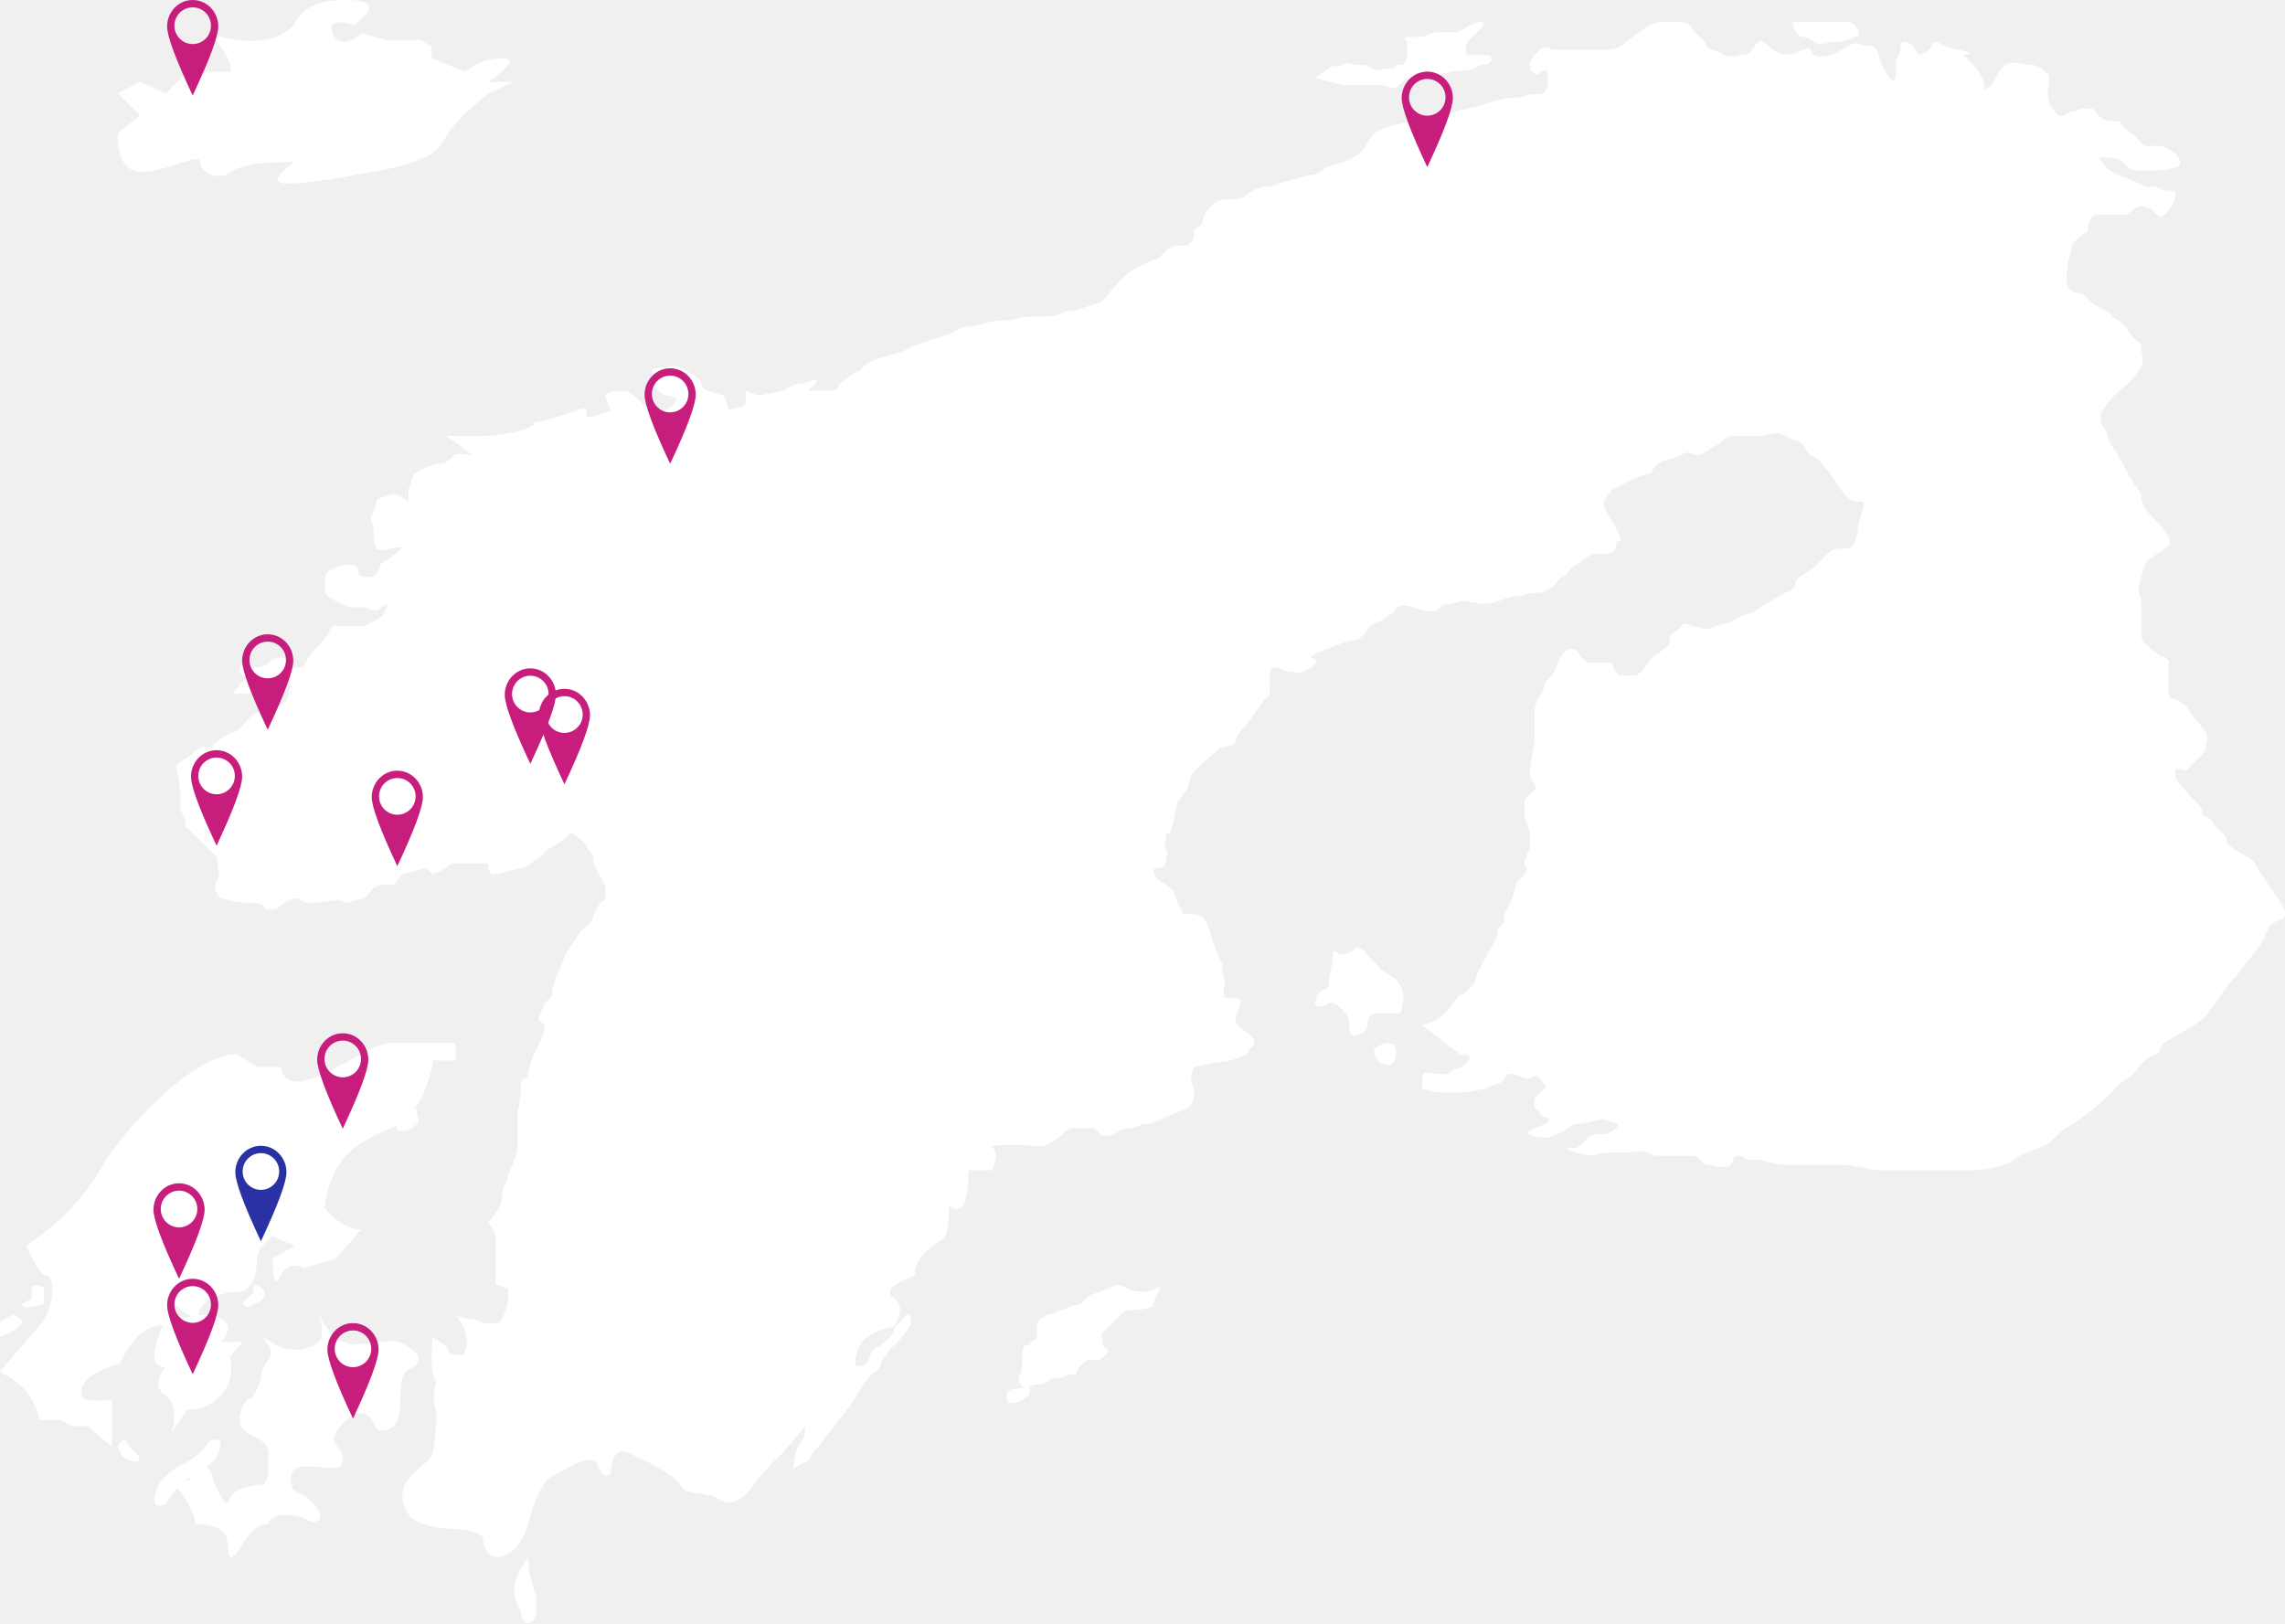
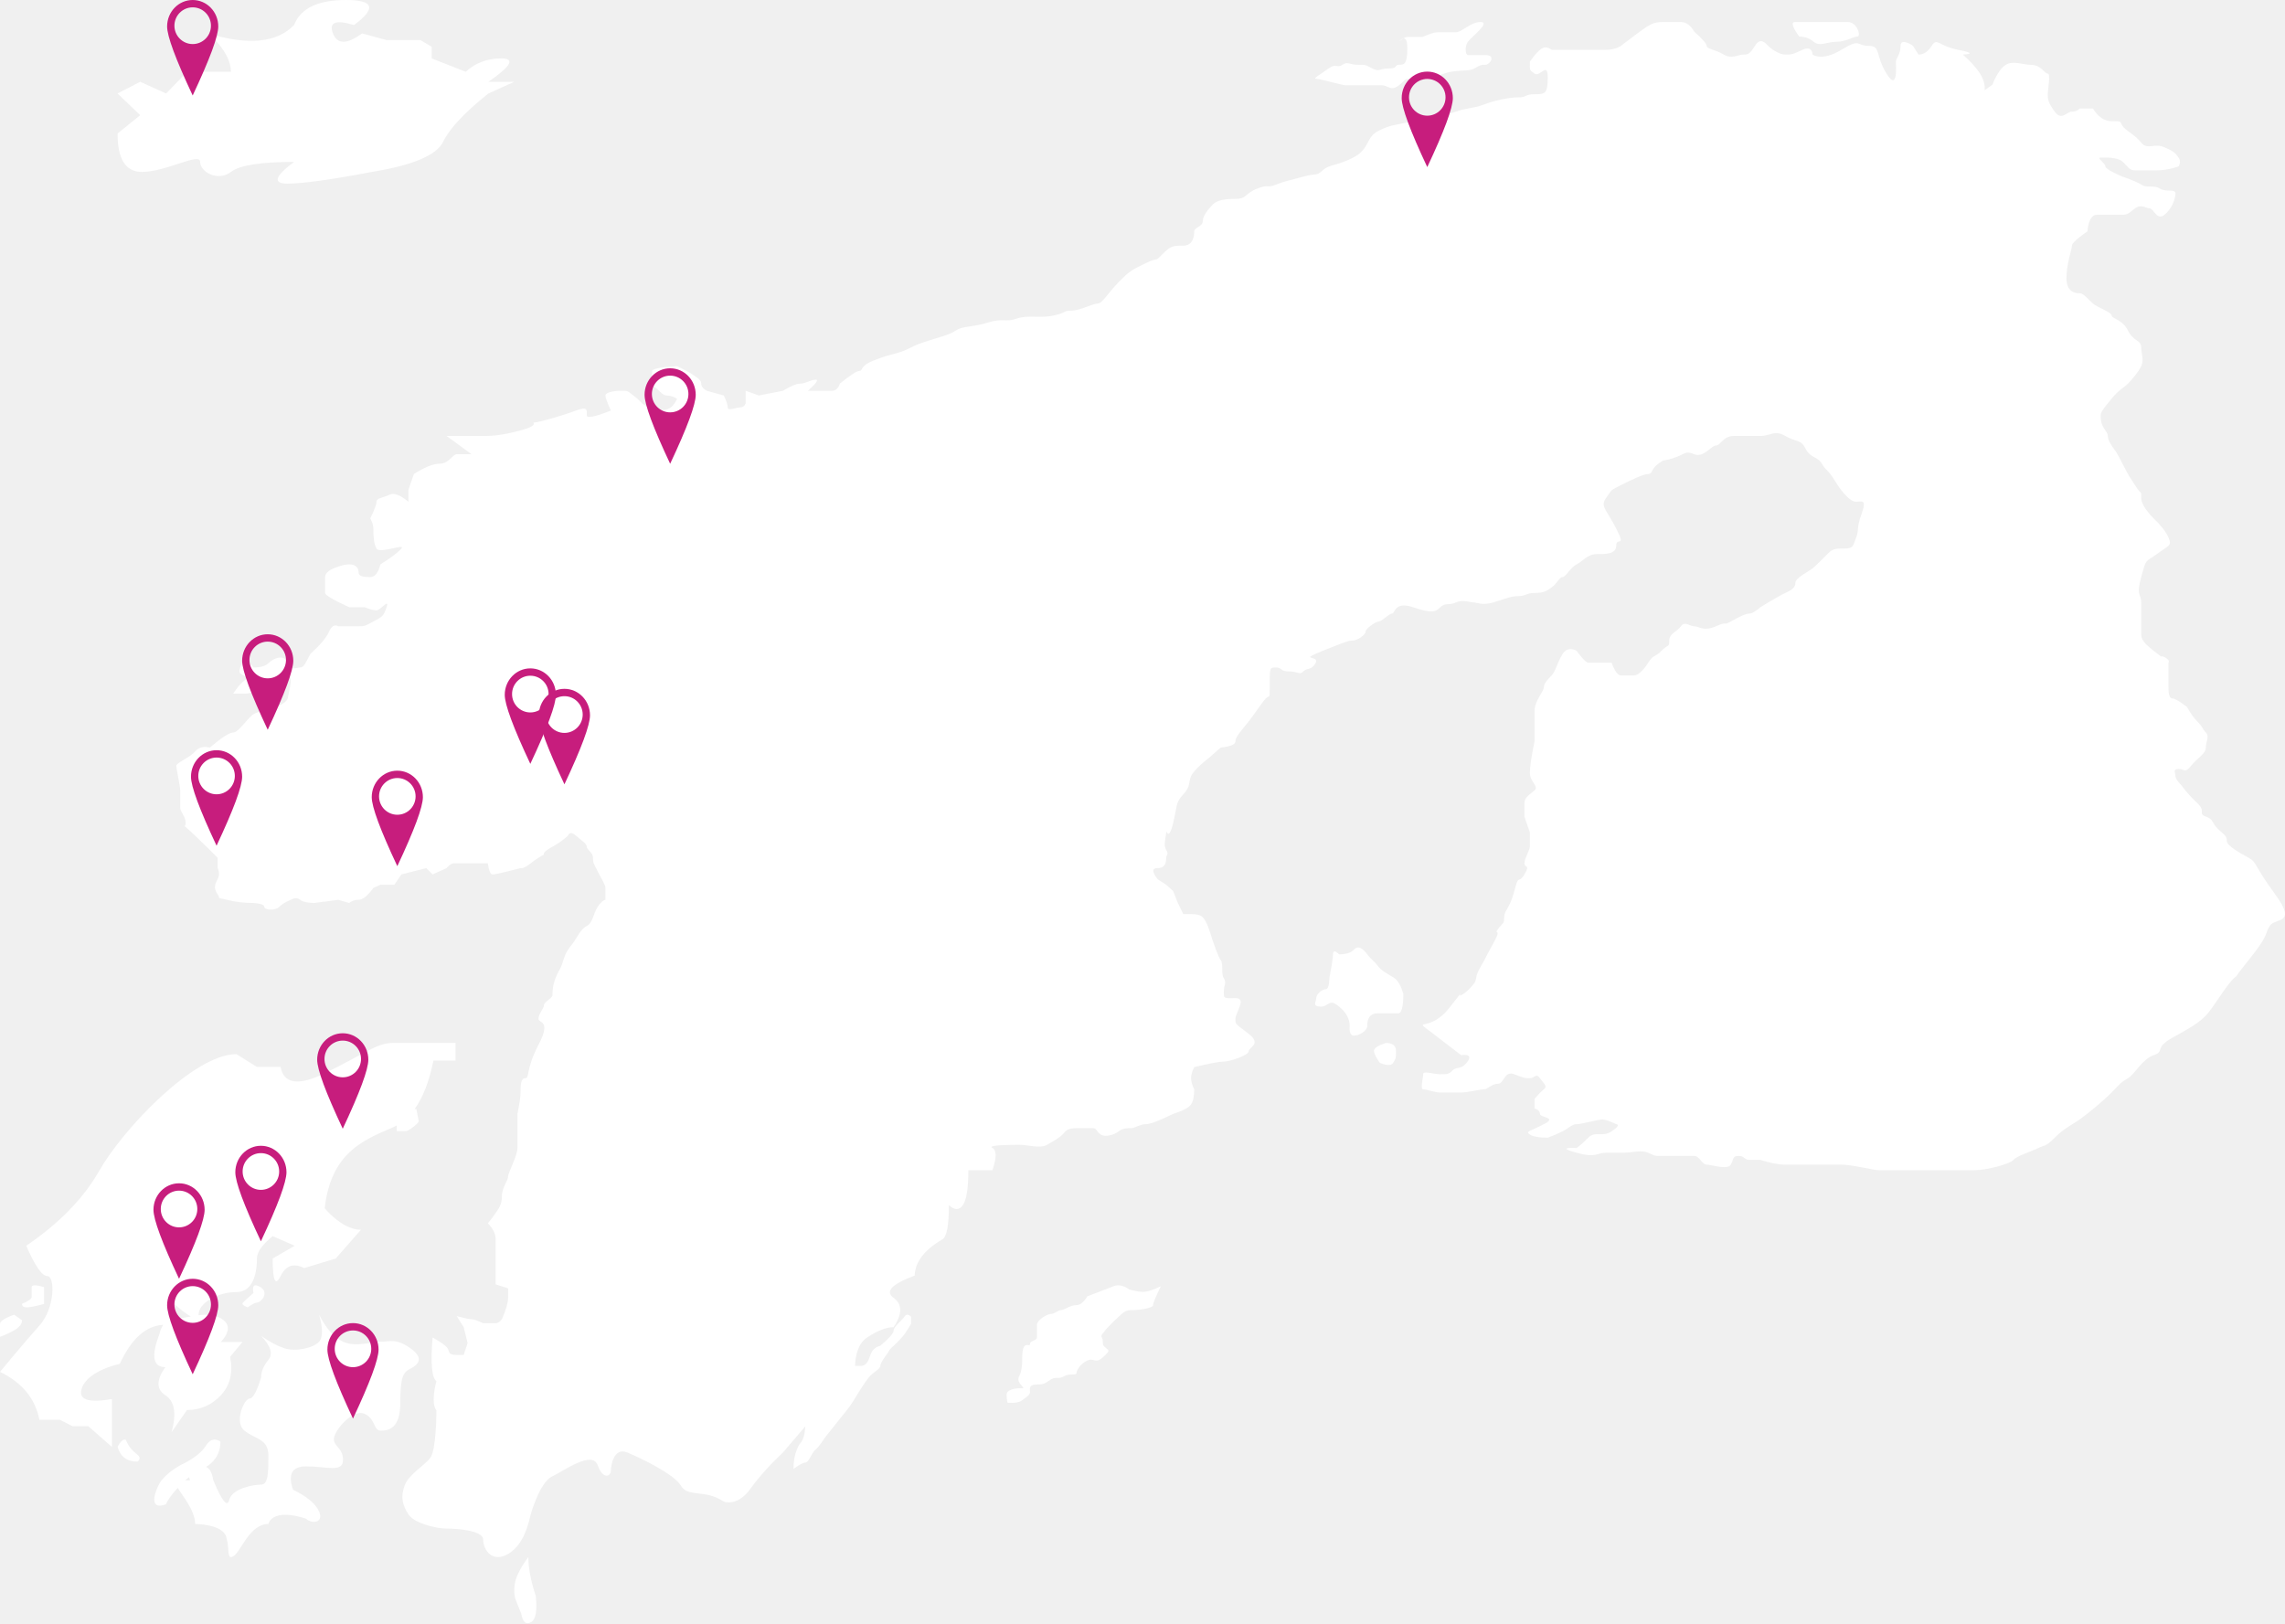
<svg xmlns="http://www.w3.org/2000/svg" width="670px" height="476px" viewBox="0 0 670 476" version="1.1">
  <defs>
    <filter x="0.0%" y="0.0%" width="100.0%" height="100.0%" filterUnits="objectBoundingBox" id="filter-1">
      <feGaussianBlur stdDeviation="0" in="SourceGraphic" />
    </filter>
  </defs>
  <g id="Website---desktop" stroke="none" stroke-width="1" fill="none" fill-rule="evenodd">
    <g id="Frontpage---desktop" transform="translate(-635, -647)">
      <g id="nordic-countries-map" transform="translate(635, 647)">
        <path d="M116.334,330.051 C115.927,330.276 115.509,330.48 115.082,330.662 C106.301,334.408 97.057,338.154 95.208,354.308 C95.208,354.308 100.292,360.629 105.839,360.629 C105.839,360.629 103.374,363.438 98.444,369.057 L89.2,371.866 C86.119,370.305 83.808,371.086 82.267,374.207 C80.727,377.329 79.957,375.612 79.957,369.057 L86.427,365.311 L79.957,362.502 C76.875,364.999 75.335,367.184 75.335,369.057 C75.335,371.866 74.873,378.89 69.327,378.89 C63.78,378.89 58.234,382.167 58.234,385.445 C58.234,385.531 58.23,385.612 58.223,385.688 C60.445,385.406 62.769,385.428 64.766,386.599 C67.478,388.189 67.478,390.503 64.766,393.539 L71.093,393.539 L67.478,397.877 C68.381,402.504 67.478,406.264 64.766,409.155 C62.054,412.047 58.74,413.493 54.823,413.493 L50.303,420 C51.81,414.505 51.207,410.891 48.495,409.155 C45.784,407.42 45.784,404.673 48.495,400.914 C44.88,400.914 44.277,397.733 46.687,391.37 C46.99,390.173 47.359,389.228 47.848,388.506 C42.735,388.791 38.494,392.609 35.125,399.96 C35.125,399.96 25.882,401.833 24.033,406.983 C22.801,410.417 25.728,411.509 32.815,410.261 L32.815,424.308 L25.882,418.221 L21.26,418.221 L17.563,416.348 L11.554,416.348 C10.322,410.105 6.47,405.423 0,402.301 C0,402.301 6.933,393.873 11.554,388.722 C16.176,383.572 16.176,374.207 13.865,374.207 C12.325,374.207 10.267,371.242 7.692,365.311 C17.354,358.756 24.495,351.42 29.117,343.304 C36.05,331.13 56.848,309.124 69.327,309.124 C69.327,309.124 71.329,310.372 75.335,312.87 L82.267,312.87 C83.192,317.864 87.505,318.488 95.208,314.742 C106.763,309.124 110.46,305.846 115.082,305.846 C118.163,305.846 124.326,305.846 133.569,305.846 L133.569,310.997 L127.099,310.997 C125.864,317.07 124.025,321.815 121.579,325.231 L122.094,325.231 C122.498,327.385 122.7,328.462 122.7,328.462 C122.7,328.462 123.307,328.774 121.488,330.233 C119.669,331.692 119.366,331.692 118.608,331.692 C118.103,331.692 117.345,331.692 116.334,331.692 C116.334,331.414 116.334,330.928 116.334,330.233 L116.334,330.051 Z M250.71,400.537 C251.3,400.537 251.88,400.537 252.45,400.537 C254.604,400.537 254.8,397.939 255.583,396.521 C256.105,395.577 256.954,394.947 258.129,394.632 C260.741,392.427 262.046,390.932 262.046,390.144 C262.046,388.963 264.396,387.31 265.18,386.129 C265.702,385.342 266.355,385.342 267.138,386.129 C267.138,387.546 267.138,388.255 267.138,388.255 C267.138,388.255 265.18,391.325 265.18,391.325 C265.18,391.325 263.417,393.451 262.046,394.632 C261.132,395.419 260.61,396.049 260.479,396.521 C258.913,398.568 258.129,399.907 258.129,400.537 C258.129,401.481 255.975,402.426 254.8,403.843 C253.625,405.26 251.274,409.04 250.295,410.693 C249.642,411.795 248.598,413.212 247.162,414.944 C244.42,418.409 242.788,420.456 242.265,421.085 C241.482,422.03 240.307,424.156 239.132,425.101 C237.957,426.045 237.173,428.88 236.194,428.88 C235.541,428.88 234.366,429.51 232.669,430.769 C232.669,428.565 232.995,426.675 233.648,425.101 C234.627,422.739 234.627,423.683 235.411,422.03 C235.842,421.12 236.036,419.708 236.123,418.269 C234.135,420.561 231.957,423.116 229.59,425.933 C225.784,429.498 222.588,433.063 220,436.629 C216.118,441.977 212.236,440.349 212.236,440.349 C206.755,436.629 201.731,439.186 199.676,435.699 C197.621,432.211 187.802,427.56 183.92,425.933 C180.038,424.305 179.125,429.653 179.125,431.281 C179.125,432.908 176.841,434.071 175.243,429.653 C173.644,425.235 165.423,431.281 161.998,432.908 C159.715,433.993 157.583,437.714 155.604,444.069 C154.386,449.96 152.179,453.835 148.982,455.695 C144.187,458.485 141.675,454.3 141.675,451.51 C141.675,448.72 133.683,448.255 130.942,448.255 C128.202,448.255 121.58,446.86 119.753,444.069 C117.926,441.279 117.47,438.954 118.611,435.699 C119.753,432.443 124.32,429.886 126.147,427.56 C127.974,425.235 127.974,413.609 127.974,413.609 C126.147,411.284 127.974,405.006 127.974,405.006 C126.604,404.076 126.223,399.813 126.832,392.218 C128.811,393.303 130.181,394.233 130.942,395.008 C132.084,396.17 130.942,397.333 133.911,397.333 C135.89,397.333 136.575,397.333 135.966,397.333 L137.108,393.845 L135.966,389.195 L133.911,385.94 C136.194,386.56 137.641,386.87 138.25,386.87 C138.859,386.87 140,387.257 141.675,388.032 C143.502,388.032 144.72,388.032 145.328,388.032 C145.937,388.032 146.546,387.645 147.155,386.87 C148.373,384.079 148.982,381.987 148.982,380.592 C148.982,379.197 148.982,378.267 148.982,377.801 L145.328,376.639 L145.328,374.081 C145.328,371.601 145.328,369.741 145.328,368.501 C145.328,366.641 145.328,365.711 145.328,363.385 C145.328,361.835 144.567,360.285 143.045,358.735 C143.958,357.65 144.72,356.642 145.328,355.712 C146.242,354.317 147.155,353.387 147.155,350.829 C147.155,348.272 148.982,346.179 148.982,345.016 C148.982,343.854 151.722,338.971 151.722,336.646 C151.722,334.32 151.722,333.623 151.722,332.693 C151.722,332.073 151.722,330.058 151.722,326.647 C152.331,323.702 152.636,321.609 152.636,320.369 C152.636,318.509 152.636,316.184 154.006,316.184 C155.376,316.184 154.006,313.859 157.888,306.418 C161.77,298.978 157.888,300.14 157.888,298.745 C157.888,297.35 159.486,295.722 159.486,294.792 C159.486,293.862 161.998,292.7 161.998,291.816 C161.998,290.933 161.998,288.514 163.368,285.724 C164.738,282.934 164.282,284.329 165.195,281.539 C166.109,278.749 166.565,278.516 167.935,276.656 C169.305,274.796 170.219,272.471 172.046,271.54 C173.872,270.61 173.872,268.053 175.243,265.96 C176.613,263.867 177.526,263.867 177.526,263.867 C177.526,263.867 177.526,261.31 177.526,260.38 C177.526,259.449 176.384,257.822 175.243,255.497 C174.101,253.171 173.872,253.171 173.872,251.544 C173.872,249.916 172.046,249.219 172.046,248.289 C172.046,247.359 170.676,246.661 168.849,245.033 C167.022,243.406 166.565,245.033 166.565,245.033 C166.565,245.033 164.967,246.661 161.998,248.289 C160.019,249.374 159.182,250.149 159.486,250.614 C158.268,251.234 156.974,252.086 155.604,253.171 C154.234,254.257 153.245,254.722 152.636,254.567 L148.982,255.497 C146.546,256.117 145.024,256.427 144.415,256.427 C143.806,256.427 143.349,255.342 143.045,253.171 L139.391,253.171 C135.738,253.171 133.606,253.171 132.997,253.171 C132.084,253.171 130.942,254.567 130.942,254.567 C130.942,254.567 129.572,255.187 126.832,256.427 L125.005,254.567 C120.134,255.807 117.698,256.427 117.698,256.427 C117.698,256.427 117.013,257.434 115.643,259.449 L111.532,259.449 L109.477,260.38 C107.803,262.705 106.356,263.867 105.139,263.867 C103.312,263.867 102.398,264.797 102.398,264.797 C102.398,264.797 101.333,264.487 99.201,263.867 C94.482,264.487 92.122,264.797 92.122,264.797 C92.122,264.797 89.154,264.797 88.012,263.867 C87.251,263.247 86.338,263.247 85.272,263.867 C83.75,264.487 82.608,265.185 81.847,265.96 C80.705,267.123 77.508,266.89 77.508,265.96 C77.508,265.34 76.442,264.952 74.311,264.797 C71.571,264.797 68.983,264.487 66.547,263.867 C62.893,262.937 64.949,263.867 63.807,262.24 C62.665,260.612 62.893,259.449 63.807,257.822 C64.72,256.194 63.807,254.567 63.807,254.567 C63.807,254.567 63.807,253.559 63.807,251.544 C62.284,249.994 60.077,247.824 57.185,245.033 C52.846,240.848 54.444,243.173 54.444,241.313 C54.444,239.453 52.846,238.058 52.846,236.895 C52.846,235.733 52.846,232.942 52.846,231.78 C52.846,230.617 51.704,225.502 51.704,224.572 C51.704,223.642 55.586,222.247 57.185,220.386 C58.25,219.146 59.696,218.759 61.523,219.224 C65.025,216.279 67.308,214.806 68.374,214.806 C69.972,214.806 72.713,210.388 74.311,209.458 C75.909,208.528 77.508,208.528 80.705,207.365 C82.836,206.59 84.054,205.738 84.359,204.808 C84.967,202.017 85.272,200.235 85.272,199.46 C85.272,198.297 84.359,198.065 82.988,199.46 C81.618,200.855 78.878,200.622 77.508,201.552 C76.138,202.482 73.398,203.413 71.799,203.413 C70.734,203.413 69.592,203.413 68.374,203.413 C69.592,201.552 70.734,200.235 71.799,199.46 C73.398,198.297 70.201,198.065 70.201,196.902 C70.201,196.127 70.734,194.732 71.799,192.717 L74.311,195.739 C76.442,195.739 77.965,195.274 78.878,194.344 C80.248,192.949 83.445,191.787 84.359,194.344 C85.272,196.902 86.87,195.739 88.012,195.739 C89.154,195.739 89.611,194.344 90.981,191.787 C93.873,189.151 95.7,186.981 96.461,185.276 C97.222,183.571 98.136,183.028 99.201,183.648 C102.094,183.648 104.073,183.648 105.139,183.648 C106.737,183.648 106.965,183.648 109.477,182.253 C111.989,180.858 112.446,180.858 113.359,178.068 C114.273,175.278 111.532,178.998 110.391,178.998 C109.629,178.998 108.488,178.688 106.965,178.068 L102.398,178.068 C97.679,175.898 95.319,174.503 95.319,173.883 C95.319,172.953 95.319,170.86 95.319,169.232 C95.319,167.605 97.831,166.675 97.831,166.675 C97.831,166.675 100.343,165.512 102.398,165.512 C104.453,165.512 105.139,166.675 105.139,167.837 C105.139,169 106.509,169.232 108.564,169.232 C109.934,169.232 110.923,167.992 111.532,165.512 C114.729,163.497 116.784,161.947 117.698,160.862 C119.068,159.234 111.304,162.489 110.391,160.862 C109.477,159.234 109.477,156.444 109.477,155.049 C109.477,154.119 109.173,153.111 108.564,152.026 C109.782,149.546 110.391,147.918 110.391,147.143 C110.391,145.98 112.446,145.98 114.273,145.05 C115.49,144.43 117.317,145.128 119.753,147.143 L119.753,143.655 L121.352,139.005 C124.548,136.99 127.06,135.982 128.887,135.982 C131.627,135.982 132.769,133.192 133.911,133.192 C134.672,133.192 136.118,133.192 138.25,133.192 L130.942,127.844 C133.226,127.844 134.9,127.844 135.966,127.844 C137.565,127.844 139.848,127.844 141.675,127.844 C143.502,127.844 146.699,127.844 152.636,126.216 C158.573,124.589 155.604,123.891 156.746,123.891 C157.888,123.891 165.195,121.798 168.849,120.403 C172.502,119.008 172.046,120.403 172.046,121.798 C172.046,122.729 174.405,122.264 179.125,120.403 C178.059,118.078 177.526,116.606 177.526,115.986 C177.526,115.055 180.038,114.59 182.093,114.59 C184.148,114.59 183.92,114.59 185.747,115.986 C187.574,117.381 188.259,118.311 188.259,118.311 C188.259,118.311 191.227,120.403 192.141,120.403 C193.054,120.403 195.566,120.403 196.708,119.473 C197.469,118.853 198.078,118.001 198.534,116.916 C197.469,116.296 196.479,115.986 195.566,115.986 C194.196,115.986 193.511,114.59 192.141,113.66 C190.771,112.73 191.227,109.707 191.227,108.777 C191.227,108.157 193.663,107.692 198.534,107.382 C200.514,108.312 201.96,109.087 202.873,109.707 C204.243,110.638 205.613,111.335 205.613,112.498 C205.613,113.273 206.146,113.97 207.212,114.59 L212.236,115.986 C212.997,117.536 213.377,118.698 213.377,119.473 C213.377,120.636 215.889,119.473 217.031,119.473 C217.792,119.473 218.325,119.086 218.629,118.311 L218.629,114.59 L222.511,115.986 L229.59,114.59 C231.874,113.195 233.548,112.498 234.614,112.498 C236.213,112.498 237.811,111.335 239.181,111.335 C240.095,111.335 239.333,112.42 236.898,114.59 C240.551,114.59 242.911,114.59 243.977,114.59 C245.042,114.59 245.803,113.893 246.26,112.498 C249.305,110.018 251.208,108.777 251.969,108.777 C253.111,108.777 251.969,107.382 256.079,105.755 C260.19,104.127 260.19,104.36 263.386,103.429 C266.583,102.499 266.583,101.802 270.694,100.407 C274.804,99.012 278.229,98.314 280.284,96.919 C282.34,95.524 285.308,95.989 289.647,94.594 C293.986,93.199 294.899,94.594 298.096,93.431 C301.293,92.269 304.947,93.431 309.057,92.501 C313.167,91.571 311.569,91.106 314.081,91.106 C316.592,91.106 320.474,89.013 321.845,89.013 C323.215,89.013 324.813,85.991 328.01,82.735 C331.207,79.48 331.664,79.248 336.002,77.155 C340.341,75.062 338.286,77.155 340.798,74.597 C343.31,72.039 343.995,72.039 346.963,72.039 C349.932,72.039 350.16,69.017 350.16,67.854 C350.16,66.692 352.672,66.459 352.672,64.831 C352.672,63.204 354.499,61.111 355.641,59.949 C356.782,58.786 358.838,58.321 362.263,58.321 C365.688,58.321 365.003,56.693 368.657,55.298 C372.31,53.903 371.169,55.298 374.137,54.136 C377.106,52.973 378.019,52.973 382.129,51.81 C386.24,50.648 385.783,51.81 387.838,49.95 C389.893,48.09 391.72,48.788 396.744,46.23 C401.768,43.672 400.398,40.184 404.28,38.324 C408.162,36.464 408.162,36.929 414.327,35.534 C420.493,34.139 419.351,35.534 422.319,33.906 C425.288,32.279 423.69,33.906 426.886,32.744 C430.083,31.581 432.139,31.814 435.107,30.651 C438.076,29.489 442.414,28.558 445.155,28.558 C447.895,28.558 446.981,27.628 449.95,27.628 C452.919,27.628 453.832,27.628 453.832,22.746 C453.832,17.863 451.548,22.746 449.95,21.583 C448.352,20.42 448.58,20.653 448.58,18.095 C448.58,18.095 449.95,16.002 451.548,14.607 C452.614,13.677 453.756,13.677 454.974,14.607 L462.281,14.607 C466.239,14.607 469.132,14.607 470.958,14.607 C473.699,14.607 475.297,13.445 475.297,13.445 C475.297,13.445 479.179,10.422 482.148,8.329 C485.116,6.237 486.258,6.469 489.455,6.469 C492.652,6.469 490.597,6.469 492.88,6.469 C494.403,6.469 495.697,7.399 496.762,9.259 C499.198,11.43 500.416,12.825 500.416,13.445 C500.416,14.375 503.156,14.607 505.44,16.002 C507.723,17.398 509.778,16.002 511.148,16.002 C512.518,16.002 512.975,16.002 514.574,13.445 C516.172,10.887 517.542,12.515 518.456,13.445 C519.369,14.375 521.653,16.002 523.479,16.002 C525.306,16.002 525.535,16.002 528.503,14.607 C531.472,13.212 531.472,16.002 531.472,16.002 C531.472,16.002 534.212,18.095 539.921,14.607 C545.629,11.12 544.259,13.445 547.913,13.445 C551.567,13.445 549.74,16.002 553.165,21.583 C556.59,27.163 555.905,19.025 555.905,18.095 C555.905,17.165 557.275,16.002 557.275,13.445 C557.275,10.887 560.929,13.445 560.929,13.445 C560.929,13.445 561.462,14.297 562.528,16.002 C564.05,16.002 565.344,15.15 566.41,13.445 C568.008,10.887 568.236,13.445 574.173,14.607 C578.132,15.382 578.588,15.847 575.544,16.002 C577.827,18.018 579.502,19.878 580.567,21.583 C581.633,23.288 582.09,24.916 581.937,26.466 C583.46,25.381 584.221,24.838 584.221,24.838 C584.221,24.838 585.819,20.42 588.103,19.025 C590.386,17.63 592.898,19.025 595.639,19.025 C598.379,19.025 599.521,21.583 600.434,21.583 C601.347,21.583 600.434,26.233 600.434,27.628 C600.434,29.024 600.434,29.954 602.489,32.744 C604.544,35.534 605.914,32.744 607.513,32.744 C609.111,32.744 609.796,31.814 609.796,31.814 C609.796,31.814 611.09,31.814 613.678,31.814 C615.201,34.294 617.028,35.534 619.159,35.534 C622.356,35.534 621.442,35.534 622.356,36.929 C623.269,38.324 626.009,39.487 627.836,41.812 C629.663,44.137 631.49,41.812 634.687,43.207 C637.884,44.602 637.884,45.067 638.797,46.23 C639.71,47.393 638.797,48.788 638.797,48.788 C638.797,48.788 635.829,49.95 632.403,49.95 C628.978,49.95 627.836,49.95 626.009,49.95 C624.183,49.95 623.954,48.788 622.356,47.393 C620.757,45.997 617.332,46.23 615.962,46.23 C614.592,46.23 617.332,47.858 617.332,48.788 C617.332,49.718 622.356,51.81 622.356,51.81 C622.356,51.81 626.009,52.973 627.836,54.136 C629.663,55.298 631.49,54.136 633.317,55.298 C635.143,56.461 637.884,55.298 637.884,56.693 C637.884,58.088 636.97,61.111 634.687,62.971 C632.403,64.831 631.49,61.111 630.348,61.111 C629.206,61.111 627.836,59.716 626.009,61.111 C624.183,62.506 623.954,62.971 622.356,62.971 C620.757,62.971 617.332,62.971 614.82,62.971 C612.308,62.971 612.08,67.854 612.08,67.854 C612.08,67.854 607.513,70.877 607.513,72.039 C607.513,73.202 605.914,77.387 605.914,81.573 C605.914,85.758 608.655,85.991 609.796,85.991 C610.938,85.991 612.308,87.851 613.678,89.013 C615.048,90.176 619.159,91.571 619.159,92.501 C619.159,93.431 622.356,93.664 623.954,96.919 C625.553,100.174 627.836,99.709 627.836,101.802 C627.836,103.895 628.75,105.522 627.836,107.382 C626.923,109.242 625.096,111.335 623.954,112.498 C622.812,113.66 621.214,114.358 619.159,116.916 C617.104,119.473 615.962,120.636 615.962,121.798 C615.962,122.961 615.962,124.356 617.332,126.216 C618.702,128.076 617.332,127.844 619.159,130.634 C620.986,133.424 620.072,131.564 622.356,135.982 C624.639,140.4 623.954,139.005 626.009,142.26 C628.065,145.515 627.836,143.655 627.836,145.98 C627.836,147.531 629.054,149.546 631.49,152.026 C633.621,154.041 635.067,155.901 635.829,157.606 C636.97,160.164 635.829,159.932 632.403,162.489 C628.978,165.047 629.435,163.419 627.836,169.232 C626.238,175.045 627.836,173.883 627.836,176.673 C627.836,179.463 627.836,178.068 627.836,180.858 C627.836,183.648 627.836,183.648 627.836,185.276 C627.836,186.904 627.608,187.834 631.49,190.856 C635.372,193.879 632.86,191.787 634.687,192.717 C636.514,193.647 635.829,194.344 635.829,194.344 C635.829,194.344 635.829,196.902 635.829,198.065 C635.829,199.227 635.829,200.622 635.829,201.552 C635.829,202.482 635.829,204.808 636.97,204.808 C638.112,204.808 641.309,207.365 641.309,207.365 C641.309,207.365 642.451,209.691 644.278,211.551 C646.104,213.411 645.648,213.643 646.789,214.806 C647.931,215.969 646.789,217.364 646.789,219.224 C646.789,221.084 644.278,222.247 642.451,224.572 C640.624,226.897 640.624,225.502 638.797,225.502 C636.97,225.502 637.884,226.664 637.884,227.594 C637.884,228.214 638.493,229.145 639.71,230.385 C640.928,232.09 642.451,233.795 644.278,235.5 C647.018,238.058 644.278,238.523 646.789,239.453 C649.301,240.383 648.388,241.313 650.443,243.173 C652.498,245.033 652.955,245.266 652.955,246.661 C652.955,248.056 656.837,250.149 659.349,251.544 C661.861,252.939 660.491,253.171 667.113,262.24 C673.735,271.308 667.113,268.983 665.514,271.54 C663.916,274.098 665.514,273.866 659.349,281.539 C653.183,289.212 657.294,284.794 655.01,286.887 C652.727,288.979 648.845,295.722 646.789,297.815 C644.734,299.908 642.451,301.303 636.97,304.326 C631.49,307.348 634.915,308.278 631.49,309.441 C628.065,310.604 626.009,315.021 623.954,316.184 C621.899,317.347 621.671,317.812 619.159,320.369 C616.647,322.927 612.08,326.647 609.796,328.275 C607.513,329.903 605.229,330.833 602.489,333.623 C599.749,336.413 599.521,335.716 597.694,336.646 C595.867,337.576 591.3,338.971 590.386,340.133 C589.473,341.296 582.622,343.156 578.969,343.156 C575.315,343.156 571.662,343.156 570.291,343.156 C569.378,343.156 566.257,343.156 560.929,343.156 C555.296,343.156 551.947,343.156 550.882,343.156 C549.283,343.156 543.118,341.529 539.921,341.529 C536.724,341.529 534.212,341.529 533.07,341.529 C531.928,341.529 526.448,341.529 523.479,341.529 C521.5,341.529 519.065,341.064 516.172,340.133 C515.106,340.133 514.041,340.133 512.975,340.133 C511.377,340.133 511.605,338.971 509.778,338.971 C507.951,338.971 508.408,339.901 507.495,341.529 C506.581,343.156 501.786,341.529 500.416,341.529 C499.046,341.529 498.361,338.971 496.762,338.971 C495.164,338.971 494.707,338.971 490.597,338.971 C486.486,338.971 489.455,338.971 487.171,338.971 C484.888,338.971 485.345,338.971 483.289,338.041 C481.234,337.111 479.179,338.041 475.297,338.041 C471.415,338.041 473.927,338.041 470.958,338.041 C467.99,338.041 468.218,339.668 462.281,338.041 C458.323,336.956 458.323,336.491 462.281,336.646 C463.194,336.026 464.336,335.018 465.706,333.623 C467.761,331.53 469.817,333.623 472.557,331.763 C474.384,330.523 474.84,329.825 473.927,329.67 C471.948,328.74 470.578,328.275 469.817,328.275 C468.675,328.275 463.651,329.67 462.281,329.67 C460.911,329.67 459.997,330.833 458.171,331.763 C456.953,332.383 455.507,333.003 453.832,333.623 C451.244,333.623 449.493,333.313 448.58,332.693 C447.21,331.763 448.58,331.763 452.69,329.67 C456.801,327.577 451.548,327.81 451.548,326.647 C451.548,325.485 449.95,325.02 449.95,325.02 C449.95,325.02 449.95,324.09 449.95,322.23 C451.016,320.989 451.929,320.059 452.69,319.439 C453.832,318.509 452.69,317.812 451.548,316.184 C450.407,314.556 449.95,316.184 448.58,316.184 C447.21,316.184 446.981,316.184 444.013,315.021 C441.044,313.859 441.044,317.812 439.217,317.812 C437.391,317.812 436.249,319.439 435.107,319.439 C433.965,319.439 430.312,320.369 428.485,320.369 C426.658,320.369 423.918,320.369 422.319,320.369 C420.721,320.369 418.209,319.439 417.296,319.439 C416.382,319.439 417.296,316.184 417.296,315.021 C417.296,313.859 420.264,315.021 422.319,315.021 C424.375,315.021 424.831,315.021 425.973,313.859 C427.115,312.696 428.485,313.859 430.312,311.301 C432.139,308.743 428.485,309.441 428.485,309.441 C428.485,309.441 426.886,308.278 420.264,303.163 C413.642,298.048 418.894,303.163 424.831,295.722 C430.768,288.282 426.886,292.7 428.485,291.816 C430.083,290.933 430.997,289.909 432.139,288.514 C433.28,287.119 432.139,286.887 434.194,283.399 C436.249,279.911 435.107,281.539 437.847,276.656 C440.588,271.773 437.847,274.331 439.217,272.471 C440.588,270.61 441.044,271.075 441.044,268.983 C441.044,266.89 442.643,266.658 444.013,261.31 C445.383,255.962 445.155,259.449 446.981,256.427 C448.808,253.404 446.981,254.567 446.981,253.171 C446.981,251.776 448.58,249.219 448.58,248.289 C448.58,247.669 448.58,246.273 448.58,244.103 C447.514,241.003 446.981,239.453 446.981,239.453 C446.981,239.453 446.981,237.128 446.981,235.5 C446.981,233.872 448.58,232.942 449.95,231.78 C451.32,230.617 448.58,229.222 448.58,226.664 C448.58,224.959 449.037,221.859 449.95,217.364 C449.95,213.488 449.95,210.543 449.95,208.528 C449.95,205.505 452.69,202.715 452.69,201.552 C452.69,200.39 453.832,199.227 454.974,198.065 C456.116,196.902 456.572,194.344 458.171,191.787 C459.769,189.229 462.281,190.856 462.281,190.856 C462.281,190.856 464.793,194.344 465.706,194.344 C466.62,194.344 468.218,194.344 469.817,194.344 C470.882,194.344 471.796,194.344 472.557,194.344 C473.47,196.824 474.384,198.065 475.297,198.065 C476.667,198.065 478.266,198.065 479.179,198.065 C480.092,198.065 481.691,196.902 483.289,194.344 C484.888,191.787 485.116,192.949 487.171,190.856 C489.227,188.764 489.455,189.926 489.455,187.834 C489.455,185.741 491.738,185.276 492.88,183.648 C494.022,182.021 495.392,183.648 496.762,183.648 C498.132,183.648 499.502,185.276 503.156,183.648 C506.81,182.021 504.983,183.648 507.495,182.253 C510.007,180.858 511.833,179.928 512.975,179.928 C514.117,179.928 516.172,178.068 516.172,178.068 C516.172,178.068 521.424,174.813 523.479,173.883 C525.535,172.953 526.448,172.255 526.448,170.86 C526.448,169.465 530.33,167.605 531.472,166.675 C532.613,165.744 534.212,164.117 535.81,162.489 C537.409,160.862 538.094,160.862 540.834,160.862 C543.574,160.862 543.346,159.932 544.259,157.606 C545.173,155.281 544.259,155.049 545.858,150.631 C547.456,146.213 545.858,147.143 544.259,147.143 C542.661,147.143 540.377,144.818 538.094,141.098 C535.81,137.377 535.354,138.075 534.212,135.982 C533.07,133.889 530.787,134.354 529.416,131.564 C528.046,128.774 526.676,129.704 523.479,127.844 C520.282,125.984 519.141,127.844 516.172,127.844 C513.204,127.844 511.605,127.844 508.408,127.844 C505.211,127.844 504.526,130.634 503.156,130.634 C501.786,130.634 499.502,134.354 496.762,133.192 C494.022,132.029 494.25,133.192 490.597,134.354 C486.943,135.517 488.541,134.354 486.258,135.982 C483.974,137.61 484.66,139.005 483.289,139.005 C481.919,139.005 478.494,140.632 475.297,142.26 C472.1,143.888 472.785,143.423 470.958,145.98 C469.132,148.538 470.958,149.236 473.927,155.049 C476.896,160.862 473.927,157.374 473.927,159.932 C473.927,162.489 470.958,162.489 468.218,162.489 C465.478,162.489 464.108,164.582 462.281,165.512 C460.454,166.442 459.084,169.232 458.171,169.232 C457.257,169.232 456.572,171.092 454.974,172.255 C453.375,173.418 452.462,173.883 449.95,173.883 C447.438,173.883 447.438,174.813 445.155,174.813 C442.871,174.813 441.044,175.743 437.847,176.673 C434.65,177.603 433.052,176.673 432.139,176.673 C431.225,176.673 428.942,175.743 426.886,176.673 C424.831,177.603 423.69,176.673 422.319,178.068 C420.949,179.463 419.808,179.928 414.327,178.068 C408.847,176.208 409.075,179.928 408.162,179.928 C407.248,179.928 405.193,182.253 404.28,182.253 C403.366,182.253 400.398,184.346 400.398,185.276 C400.398,186.206 397.886,187.834 396.744,187.834 C395.602,187.834 395.374,187.834 387.838,190.856 C380.303,193.879 386.925,192.019 385.783,194.344 C384.641,196.669 383.271,195.739 382.129,196.902 C380.988,198.065 380.759,196.902 378.019,196.902 C375.279,196.902 375.964,195.739 374.137,195.739 C372.31,195.739 372.31,195.739 372.31,200.622 C372.31,205.505 372.31,203.645 371.169,204.808 C370.027,205.97 367.972,209.225 366.145,211.551 C364.318,213.876 362.263,215.969 362.263,217.364 C362.263,218.294 360.817,218.914 357.924,219.224 C355.641,221.239 354.499,222.247 354.499,222.247 C354.499,222.247 350.16,225.502 349.247,227.594 C348.333,229.687 349.247,230.385 346.963,232.942 C344.68,235.5 345.365,235.5 343.995,241.313 C342.625,247.126 341.94,242.941 341.94,244.103 C341.94,245.266 341.026,247.824 341.94,249.219 C342.853,250.614 341.94,250.614 341.94,251.544 C341.94,252.474 341.94,254.567 339.428,254.567 C337.753,254.567 337.753,255.652 339.428,257.822 L341.94,259.449 L343.995,261.31 L345.365,264.797 L346.963,268.053 L349.247,268.053 C350.921,268.053 352.063,268.363 352.672,268.983 C353.281,269.603 353.89,270.765 354.499,272.471 C356.173,277.741 357.315,280.764 357.924,281.539 C358.838,282.701 357.924,285.492 358.838,286.887 C359.751,288.282 358.838,288.747 358.838,290.84 C358.838,292.932 358.838,292.7 362.263,292.7 C365.688,292.7 362.263,296.885 362.263,298.745 C362.263,300.605 362.263,300.14 366.145,303.163 C370.027,306.186 366.145,307.116 366.145,308.278 C366.145,309.441 360.664,311.301 358.838,311.301 C357.62,311.301 354.727,311.844 350.16,312.929 C349.551,314.169 349.247,315.254 349.247,316.184 C349.247,317.114 349.551,318.199 350.16,319.439 C350.16,321.454 349.856,322.927 349.247,323.857 C348.638,324.787 346.887,325.717 343.995,326.647 C339.884,328.663 337.22,329.67 336.002,329.67 C334.176,329.67 332.805,330.833 331.664,330.833 C330.522,330.833 329.152,330.833 328.01,331.763 C326.868,332.693 324.128,333.623 322.758,332.693 C321.388,331.763 321.616,330.833 320.474,330.833 C319.333,330.833 318.648,330.833 315.679,330.833 C312.71,330.833 312.482,331.763 311.569,332.693 C310.655,333.623 309.057,334.553 307.002,335.716 C304.947,336.878 301.521,335.716 299.009,335.716 C296.497,335.716 289.19,335.716 291.017,336.646 C292.235,337.266 292.235,339.436 291.017,343.156 L283.938,343.156 C283.938,348.427 283.405,351.837 282.34,353.387 C281.274,354.937 279.904,354.937 278.229,353.387 C278.229,359.277 277.62,362.61 276.403,363.385 C271.074,366.486 268.334,370.051 268.182,374.081 C261.484,376.561 259.428,378.732 262.016,380.592 C264.604,382.452 264.604,385.32 262.016,389.195 C259.885,389.195 257.297,390.202 254.252,392.218 C251.436,394.081 250.791,397.89 250.71,400.537 Z M60.418,430.17 C61.492,430.597 62.2,431.899 62.542,434.076 C65.092,440.206 66.65,442.13 67.217,439.85 C68.067,436.428 74.442,435.359 76.567,435.359 C78.692,435.359 78.692,431.724 78.692,426.806 C78.692,421.888 74.867,422.102 71.68,419.536 C68.492,416.97 71.68,410.128 73.167,410.128 C74.159,410.128 75.292,408.061 76.567,403.927 C76.567,402.217 77.276,400.506 78.692,398.796 C80.109,397.085 79.401,394.733 76.567,391.739 C78.976,393.45 81.243,394.662 83.368,395.374 C86.555,396.443 91.868,395.374 93.568,393.45 C94.701,392.167 94.701,389.53 93.568,385.538 C95.693,389.672 98.03,392.31 100.581,393.45 C104.406,395.161 108.868,393.45 111.631,393.45 C114.393,393.45 116.094,392.381 120.344,395.374 C124.594,398.368 122.469,400.292 120.344,401.361 C118.219,402.431 117.369,403.713 117.369,411.411 C117.369,419.109 113.756,419.536 111.631,419.536 C109.506,419.536 110.143,416.115 106.956,414.618 C103.768,413.122 98.881,418.467 98.03,421.247 C97.18,424.027 100.581,424.24 100.581,428.089 C100.581,431.938 95.905,430.014 89.743,430.014 C85.634,430.014 84.359,432.295 85.918,436.856 C90.026,438.852 92.576,440.99 93.568,443.271 C95.055,446.692 91.23,446.906 89.743,445.346 C79.542,442.075 78.692,446.906 78.692,446.906 C73.167,446.906 70.617,455.031 68.492,456.314 C66.367,457.597 67.43,454.603 66.367,450.755 C65.305,446.906 57.229,446.906 57.229,446.906 C57.229,442.981 53.383,438.461 52.109,436.326 C50.587,437.974 49.262,439.718 48.649,441.126 C44.154,442.845 44.903,438.833 46.401,435.68 C47.4,433.578 49.564,431.572 52.894,429.662 C56.556,427.942 59.053,426.031 60.385,423.929 C62.383,420.777 64.63,422.783 64.63,422.783 C64.63,426.862 62.24,429.075 60.418,430.17 Z M55.403,433.17 C55.047,433.469 54.684,433.789 54.317,434.125 C54.741,434.093 55.216,434.076 55.742,434.076 C55.615,433.756 55.502,433.454 55.403,433.17 Z M55.96,386.056 C54.743,385.41 53.036,384.114 50.839,382.167 L50.839,386.687 C51.229,386.628 51.651,386.599 52.111,386.599 C53.182,386.599 54.512,386.325 55.96,386.056 Z M48.714,27.413 L54.887,21.049 C63.434,21.049 67.708,21.049 67.708,21.049 C67.708,15.175 61.06,9.79 61.06,9.79 C72.773,13.38 81.161,12.564 86.226,7.343 C88.126,2.448 93.191,0 101.421,0 C109.652,0 110.443,2.448 103.795,7.343 C98.414,5.711 96.356,6.527 97.622,9.79 C98.889,13.054 101.738,13.054 106.169,9.79 L113.292,11.748 L123.263,11.748 L126.587,13.706 L126.587,17.133 L136.559,21.049 C139.408,18.438 142.89,17.133 147.005,17.133 C151.12,17.133 149.854,19.417 143.207,23.986 L150.804,23.986 L143.207,27.413 C136.242,32.96 131.81,37.692 129.911,41.608 C128.012,45.524 121.048,48.462 109.018,50.42 C96.989,52.704 88.759,53.846 84.327,53.846 C79.895,53.846 80.528,51.725 86.226,47.483 C76.413,47.483 70.24,48.462 67.708,50.42 C63.909,53.357 58.686,50.42 58.686,47.483 C58.686,44.545 48.714,50.42 41.592,50.42 C36.844,50.42 34.469,46.667 34.469,39.161 L41.117,33.776 L34.469,27.413 L41.117,23.986 L48.714,27.413 Z M36.893,422.216 C37.701,424.252 38.832,425.416 40.286,426.579 C41.74,427.743 40.286,428.615 40.286,428.615 C37.217,428.615 35.278,427.161 34.469,424.252 C35.38,422.613 36.188,421.934 36.893,422.216 Z M154.926,456.615 C154.926,459.876 155.646,463.656 157.087,467.954 C157.567,472.4 157.087,474.994 155.646,475.735 C154.205,476.476 153.278,475.661 152.865,473.29 L151.444,469.733 C150.804,468.399 150.644,466.62 150.964,464.397 C151.444,461.062 154.926,456.615 154.926,456.615 Z M295.426,411.354 C295.051,409.683 295.051,408.637 295.426,408.214 C296.521,406.976 299.24,407.105 299.74,407.105 C300.875,407.105 298.605,405.997 298.605,404.519 C298.605,403.042 299.74,403.596 299.74,398.054 C299.74,392.513 302.011,395.284 302.011,394.154 C302.011,393.024 304.054,393.252 304.054,392.144 C304.054,391.035 304.054,389.742 304.054,388.449 C304.054,387.156 307.006,385.309 308.142,385.309 C309.277,385.309 310.185,384.201 311.094,384.201 C312.002,384.201 313.818,382.723 315.635,382.723 C317.452,382.723 318.814,380.137 318.814,380.137 C318.814,380.137 324.264,378.105 326.534,377.182 C328.805,376.258 331.076,378.105 331.076,378.105 C331.076,378.105 333.347,378.844 335.163,378.844 C336.374,378.844 338.115,378.29 340.386,377.182 C338.872,380.26 338.115,382.107 338.115,382.723 C338.115,383.647 333.801,384.201 331.984,384.201 C330.168,384.201 329.941,384.201 326.534,387.526 C323.128,390.851 324.264,390.112 323.355,391.035 C322.447,391.959 323.355,392.144 323.355,393.252 C323.355,394.36 323.355,394.545 324.264,395.284 C325.172,396.023 325.626,396.023 323.355,398.054 C321.085,400.086 320.858,398.054 318.814,398.978 C316.77,399.902 315.635,401.933 315.635,402.672 C315.635,403.411 313.591,402.672 312.002,403.596 C310.412,404.519 309.731,403.596 308.142,404.519 C306.552,405.443 306.552,405.997 304.054,405.997 C301.557,405.997 302.011,407.29 302.011,408.214 C302.011,409.137 300.875,409.691 299.74,410.615 C298.983,411.231 297.545,411.477 295.426,411.354 Z M411.479,291.489 C411.479,295.273 410.963,297.165 409.932,297.165 C408.385,297.165 406.837,297.165 404.001,297.165 C401.164,297.165 400.906,299.435 400.906,300.854 C400.906,302.273 398.553,303.692 397.038,303.692 C396.028,303.692 395.598,302.746 395.749,300.854 C395.749,298.773 394.717,296.881 392.654,295.178 C389.56,292.624 389.817,295.178 387.239,295.178 C384.66,295.178 385.949,293.759 385.949,292.624 C385.949,291.489 387.754,290.07 388.786,290.07 C389.817,290.07 389.817,286.664 389.817,286.664 C389.817,286.664 390.849,281.556 390.849,279.853 C390.849,278.718 391.451,278.718 392.654,279.853 C394.717,279.853 396.178,279.38 397.038,278.434 C398.327,277.015 399.875,278.434 400.906,279.853 C401.938,281.272 402.969,281.84 404.001,283.259 C405.032,284.678 406.837,285.529 408.642,286.664 C409.846,287.421 410.791,289.029 411.479,291.489 Z M406.295,305.846 C408.315,305.846 409.325,306.622 409.325,308.172 C409.325,310.498 409.325,310.208 408.517,311.662 C407.709,313.115 404.578,311.662 404.578,311.662 C404.578,311.662 402.862,309.335 402.862,308.172 C402.862,307.397 404.006,306.622 406.295,305.846 Z M526.343,6.462 C528.166,6.462 529.078,6.462 531.813,6.462 C534.548,6.462 539.107,6.462 541.842,6.462 C544.577,6.462 545.793,10.724 544.577,10.724 C543.361,10.724 541.302,12.246 538.499,12.246 C535.696,12.246 533.637,13.769 531.813,12.246 C530.598,11.232 529.179,10.724 527.559,10.724 C525.533,7.882 525.127,6.462 526.343,6.462 Z M434.133,6.462 C437.2,6.462 431.474,10.823 430.451,12.186 C429.429,13.549 429.633,16.154 430.451,16.154 C431.269,16.154 432.292,16.154 435.564,16.154 C438.836,16.154 436.791,19.001 435.564,19.001 C434.337,19.001 434.133,19.001 432.292,20.091 C430.451,21.182 426.77,20.091 422.27,22 C417.771,23.908 418.998,23.09 415.112,23.09 C411.226,23.09 412.658,23.09 410.204,24.998 C407.749,26.906 407.136,24.998 405.091,24.998 C403.046,24.998 399.364,24.998 398.137,24.998 C396.91,24.998 395.274,24.998 394.456,24.998 C393.638,24.998 386.889,23.09 385.866,23.09 C384.843,23.09 387.298,21.727 389.547,20.091 C391.797,18.456 392.002,20.091 393.638,19.001 C395.274,17.911 395.478,19.001 398.137,19.001 C400.796,19.001 400.182,19.001 402.432,20.091 C404.682,21.182 404.273,20.091 407.136,20.091 C409.999,20.091 408.772,19.001 410.204,19.001 C411.635,19.001 412.658,19.001 412.658,14.094 C412.658,9.188 410.204,12.186 410.204,12.186 C410.204,12.186 411.84,10.823 412.658,10.823 C413.203,10.823 414.703,10.823 417.157,10.823 C419.203,9.914 420.634,9.46 421.452,9.46 C422.679,9.46 424.725,9.46 426.77,9.46 C428.815,9.46 431.065,6.462 434.133,6.462 Z M75.989,377.237 C77.521,378.006 77.93,379.116 77.215,380.567 C76.5,381.506 75.887,381.976 75.376,381.976 C74.865,381.976 73.945,382.445 72.617,383.385 C71.289,382.872 70.829,382.403 71.237,381.976 C71.646,381.549 72.675,380.61 74.325,379.158 C73.901,377.109 74.456,376.469 75.989,377.237 Z M9.291,377.436 C9.291,376.752 10.502,376.752 12.926,377.436 L12.926,380.308 L12.926,382.359 C10.502,383.043 8.819,383.385 7.877,383.385 C6.934,383.385 6.463,383.043 6.463,382.359 C8.348,381.538 9.291,380.855 9.291,380.308 C9.291,379.487 9.291,378.462 9.291,377.436 Z M4.155,385.538 C4.155,385.538 4.924,386.077 6.463,387.154 C6.463,388.231 5.694,389.218 4.155,390.115 C1.847,391.462 0,392 0,392 C0,392 0,389.577 0,388.231 C1.27204069e-16,386.885 4.155,385.538 4.155,385.538 Z" id="nordic-map-copy-2" fill="#FFFFFF" filter="url(#filter-1)" />
        <path d="M56.5,28 C51.5,17.366 49,10.62 49,7.762 C49,3.475 52.358,0 56.5,0 C60.642,0 64,3.475 64,7.762 C64,10.62 61.5,17.366 56.5,28 Z M56.5,12.923 C59.459,12.923 61.857,10.512 61.857,7.538 C61.857,4.565 59.459,2.154 56.5,2.154 C53.541,2.154 51.143,4.565 51.143,7.538 C51.143,10.512 53.541,12.923 56.5,12.923 Z" id="Oval" fill="#C71D7D" />
-         <path d="M76.5,364 C71.5,353.366 69,346.62 69,343.762 C69,339.475 72.358,336 76.5,336 C80.642,336 84,339.475 84,343.762 C84,346.62 81.5,353.366 76.5,364 Z M76.5,348.923 C79.459,348.923 81.857,346.512 81.857,343.538 C81.857,340.565 79.459,338.154 76.5,338.154 C73.541,338.154 71.143,340.565 71.143,343.538 C71.143,346.512 73.541,348.923 76.5,348.923 Z" id="Oval-Copy" fill="#2A32A3" />
+         <path d="M76.5,364 C71.5,353.366 69,346.62 69,343.762 C69,339.475 72.358,336 76.5,336 C80.642,336 84,339.475 84,343.762 C84,346.62 81.5,353.366 76.5,364 Z M76.5,348.923 C79.459,348.923 81.857,346.512 81.857,343.538 C81.857,340.565 79.459,338.154 76.5,338.154 C73.541,338.154 71.143,340.565 71.143,343.538 C71.143,346.512 73.541,348.923 76.5,348.923 Z" id="Oval-Copy" fill="#C71D7D" />
        <path d="M103.5,416 C98.5,405.366 96,398.62 96,395.762 C96,391.475 99.358,388 103.5,388 C107.642,388 111,391.475 111,395.762 C111,398.62 108.5,405.366 103.5,416 Z M103.5,400.923 C106.459,400.923 108.857,398.512 108.857,395.538 C108.857,392.565 106.459,390.154 103.5,390.154 C100.541,390.154 98.143,392.565 98.143,395.538 C98.143,398.512 100.541,400.923 103.5,400.923 Z" id="Oval-Copy-2" fill="#C71D7D" />
        <path d="M56.5,403 C51.5,392.366 49,385.62 49,382.762 C49,378.475 52.358,375 56.5,375 C60.642,375 64,378.475 64,382.762 C64,385.62 61.5,392.366 56.5,403 Z M56.5,387.923 C59.459,387.923 61.857,385.512 61.857,382.538 C61.857,379.565 59.459,377.154 56.5,377.154 C53.541,377.154 51.143,379.565 51.143,382.538 C51.143,385.512 53.541,387.923 56.5,387.923 Z" id="Oval-Copy-2" fill="#C71D7D" />
        <path d="M52.5,375 C47.5,364.366 45,357.62 45,354.762 C45,350.475 48.358,347 52.5,347 C56.642,347 60,350.475 60,354.762 C60,357.62 57.5,364.366 52.5,375 Z M52.5,359.923 C55.459,359.923 57.857,357.512 57.857,354.538 C57.857,351.565 55.459,349.154 52.5,349.154 C49.541,349.154 47.143,351.565 47.143,354.538 C47.143,357.512 49.541,359.923 52.5,359.923 Z" id="Oval-Copy-2" fill="#C71D7D" />
        <path d="M100.5,331 C95.5,320.366 93,313.62 93,310.762 C93,306.475 96.358,303 100.5,303 C104.642,303 108,306.475 108,310.762 C108,313.62 105.5,320.366 100.5,331 Z M100.5,315.923 C103.459,315.923 105.857,313.512 105.857,310.538 C105.857,307.565 103.459,305.154 100.5,305.154 C97.541,305.154 95.143,307.565 95.143,310.538 C95.143,313.512 97.541,315.923 100.5,315.923 Z" id="Oval-Copy-2" fill="#C71D7D" />
        <path d="M165.5,230 C160.5,219.366 158,212.62 158,209.762 C158,205.475 161.358,202 165.5,202 C169.642,202 173,205.475 173,209.762 C173,212.62 170.5,219.366 165.5,230 Z M165.5,214.923 C168.459,214.923 170.857,212.512 170.857,209.538 C170.857,206.565 168.459,204.154 165.5,204.154 C162.541,204.154 160.143,206.565 160.143,209.538 C160.143,212.512 162.541,214.923 165.5,214.923 Z" id="Oval-Copy-2" fill="#C71D7D" />
        <path d="M155.5,224 C150.5,213.366 148,206.62 148,203.762 C148,199.475 151.358,196 155.5,196 C159.642,196 163,199.475 163,203.762 C163,206.62 160.5,213.366 155.5,224 Z M155.5,208.923 C158.459,208.923 160.857,206.512 160.857,203.538 C160.857,200.565 158.459,198.154 155.5,198.154 C152.541,198.154 150.143,200.565 150.143,203.538 C150.143,206.512 152.541,208.923 155.5,208.923 Z" id="Oval-Copy-6" fill="#C71D7D" />
        <path d="M63.5,248 C58.5,237.366 56,230.62 56,227.762 C56,223.475 59.358,220 63.5,220 C67.642,220 71,223.475 71,227.762 C71,230.62 68.5,237.366 63.5,248 Z M63.5,232.923 C66.459,232.923 68.857,230.512 68.857,227.538 C68.857,224.565 66.459,222.154 63.5,222.154 C60.541,222.154 58.143,224.565 58.143,227.538 C58.143,230.512 60.541,232.923 63.5,232.923 Z" id="Oval-Copy-4" fill="#C71D7D" />
        <path d="M116.5,254 C111.5,243.366 109,236.62 109,233.762 C109,229.475 112.358,226 116.5,226 C120.642,226 124,229.475 124,233.762 C124,236.62 121.5,243.366 116.5,254 Z M116.5,238.923 C119.459,238.923 121.857,236.512 121.857,233.538 C121.857,230.565 119.459,228.154 116.5,228.154 C113.541,228.154 111.143,230.565 111.143,233.538 C111.143,236.512 113.541,238.923 116.5,238.923 Z" id="Oval-Copy-5" fill="#C71D7D" />
        <path d="M196.5,136 C191.5,125.366 189,118.62 189,115.762 C189,111.475 192.358,108 196.5,108 C200.642,108 204,111.475 204,115.762 C204,118.62 201.5,125.366 196.5,136 Z M196.5,120.923 C199.459,120.923 201.857,118.512 201.857,115.538 C201.857,112.565 199.459,110.154 196.5,110.154 C193.541,110.154 191.143,112.565 191.143,115.538 C191.143,118.512 193.541,120.923 196.5,120.923 Z" id="Oval-Copy-3" fill="#C71D7D" />
        <path d="M418.5,49 C413.5,38.366 411,31.62 411,28.762 C411,24.475 414.358,21 418.5,21 C422.642,21 426,24.475 426,28.762 C426,31.62 423.5,38.366 418.5,49 Z M418.5,33.923 C421.459,33.923 423.857,31.512 423.857,28.538 C423.857,25.565 421.459,23.154 418.5,23.154 C415.541,23.154 413.143,25.565 413.143,28.538 C413.143,31.512 415.541,33.923 418.5,33.923 Z" id="Oval-Copy-3" fill="#C71D7D" />
        <path d="M78.5,214 C73.5,203.366 71,196.62 71,193.762 C71,189.475 74.358,186 78.5,186 C82.642,186 86,189.475 86,193.762 C86,196.62 83.5,203.366 78.5,214 Z M78.5,198.923 C81.459,198.923 83.857,196.512 83.857,193.538 C83.857,190.565 81.459,188.154 78.5,188.154 C75.541,188.154 73.143,190.565 73.143,193.538 C73.143,196.512 75.541,198.923 78.5,198.923 Z" id="Oval-Copy-2" fill="#C71D7D" />
      </g>
    </g>
  </g>
</svg>
